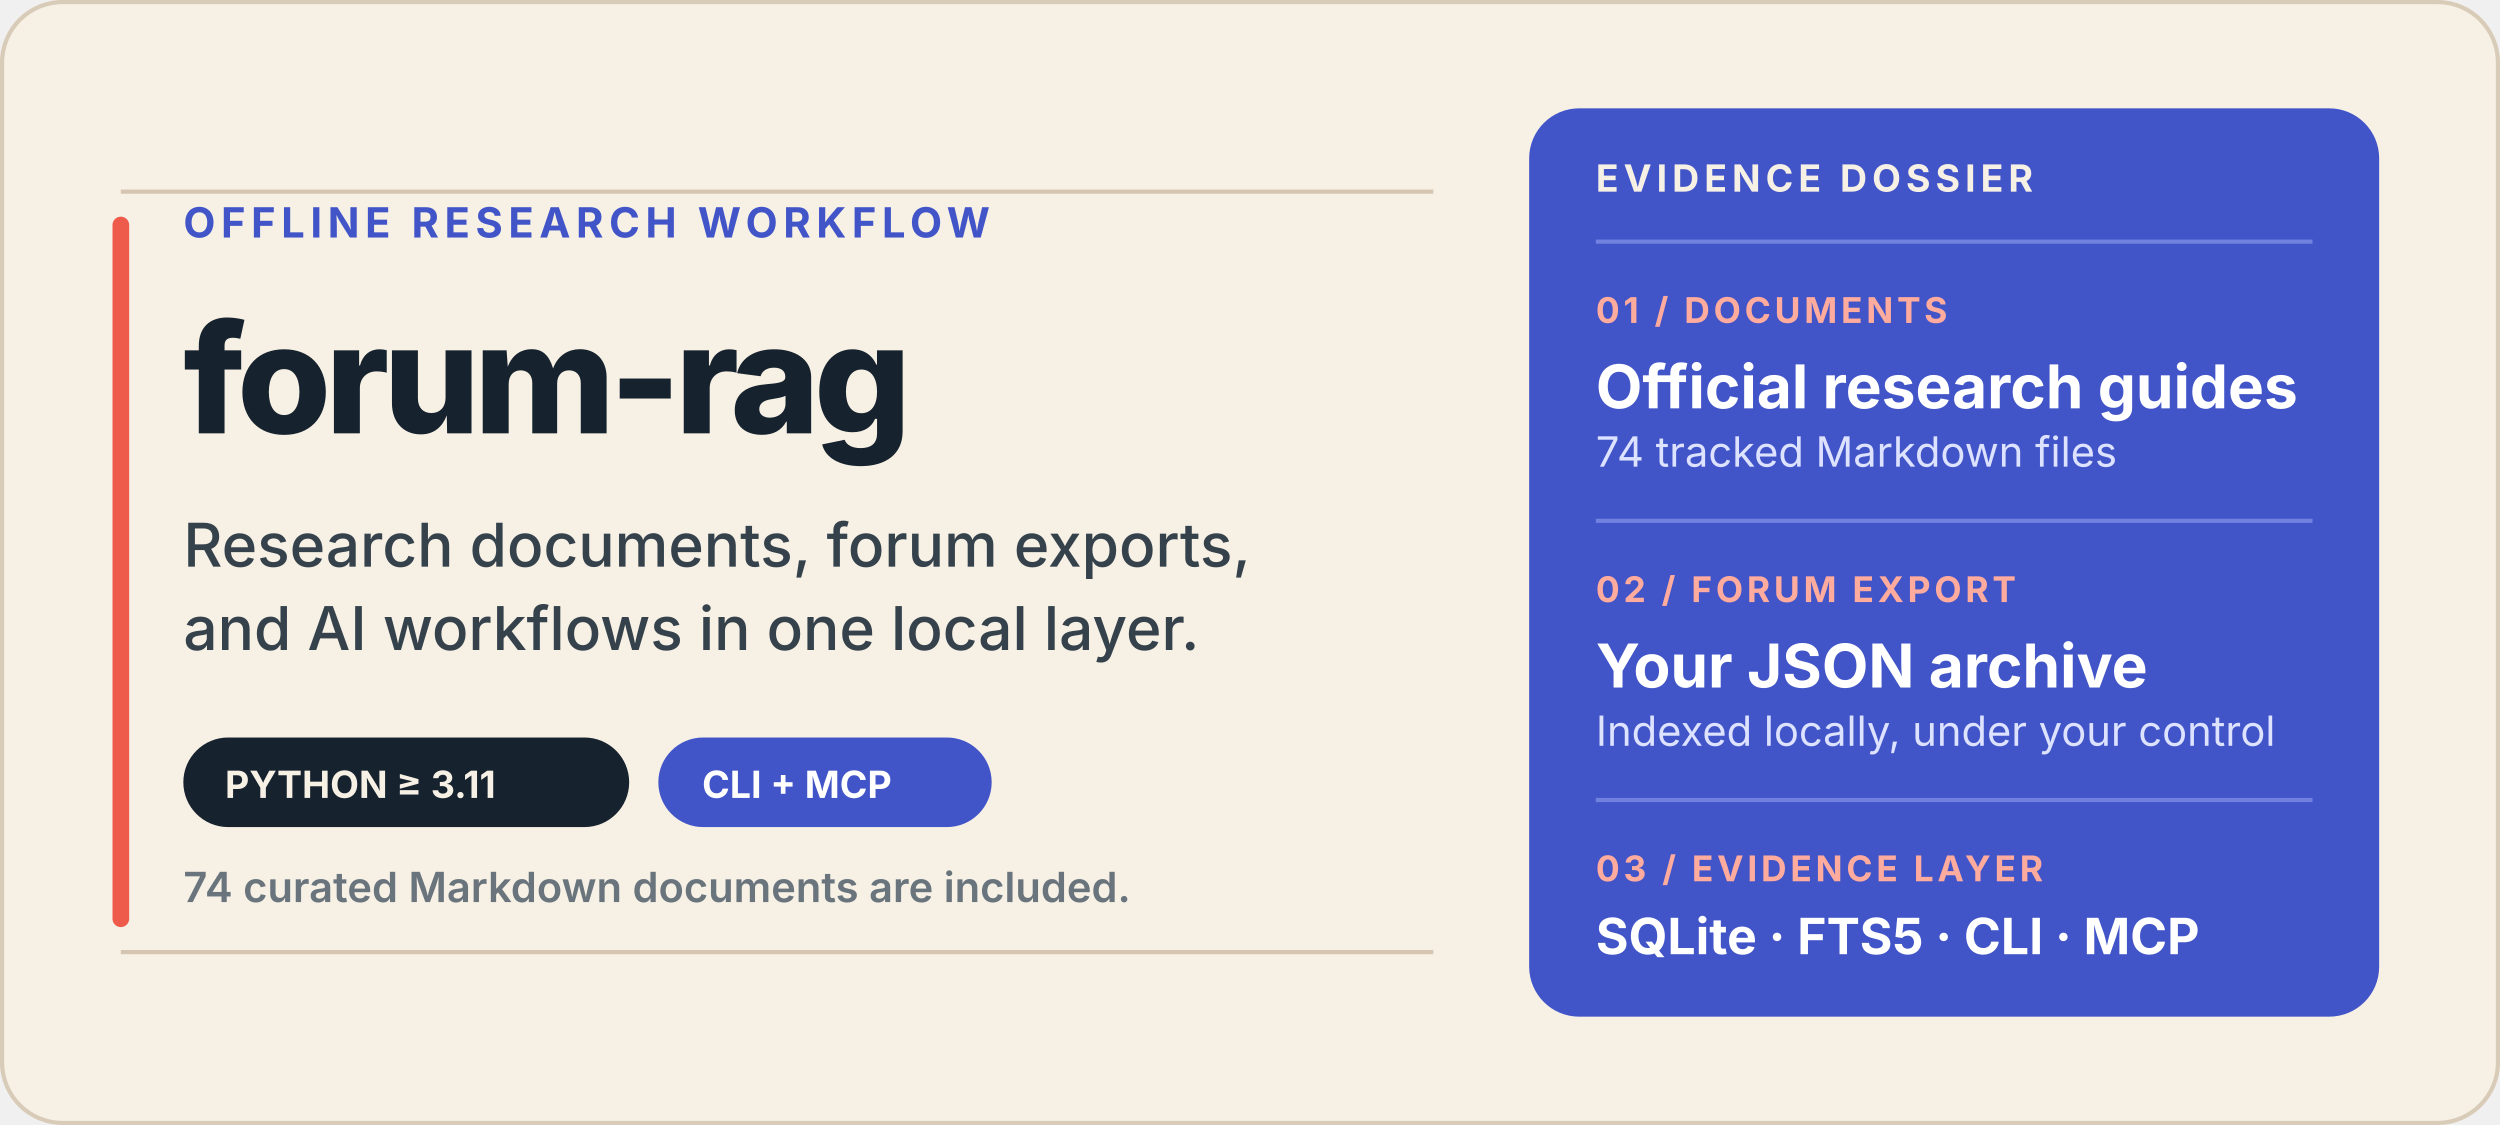
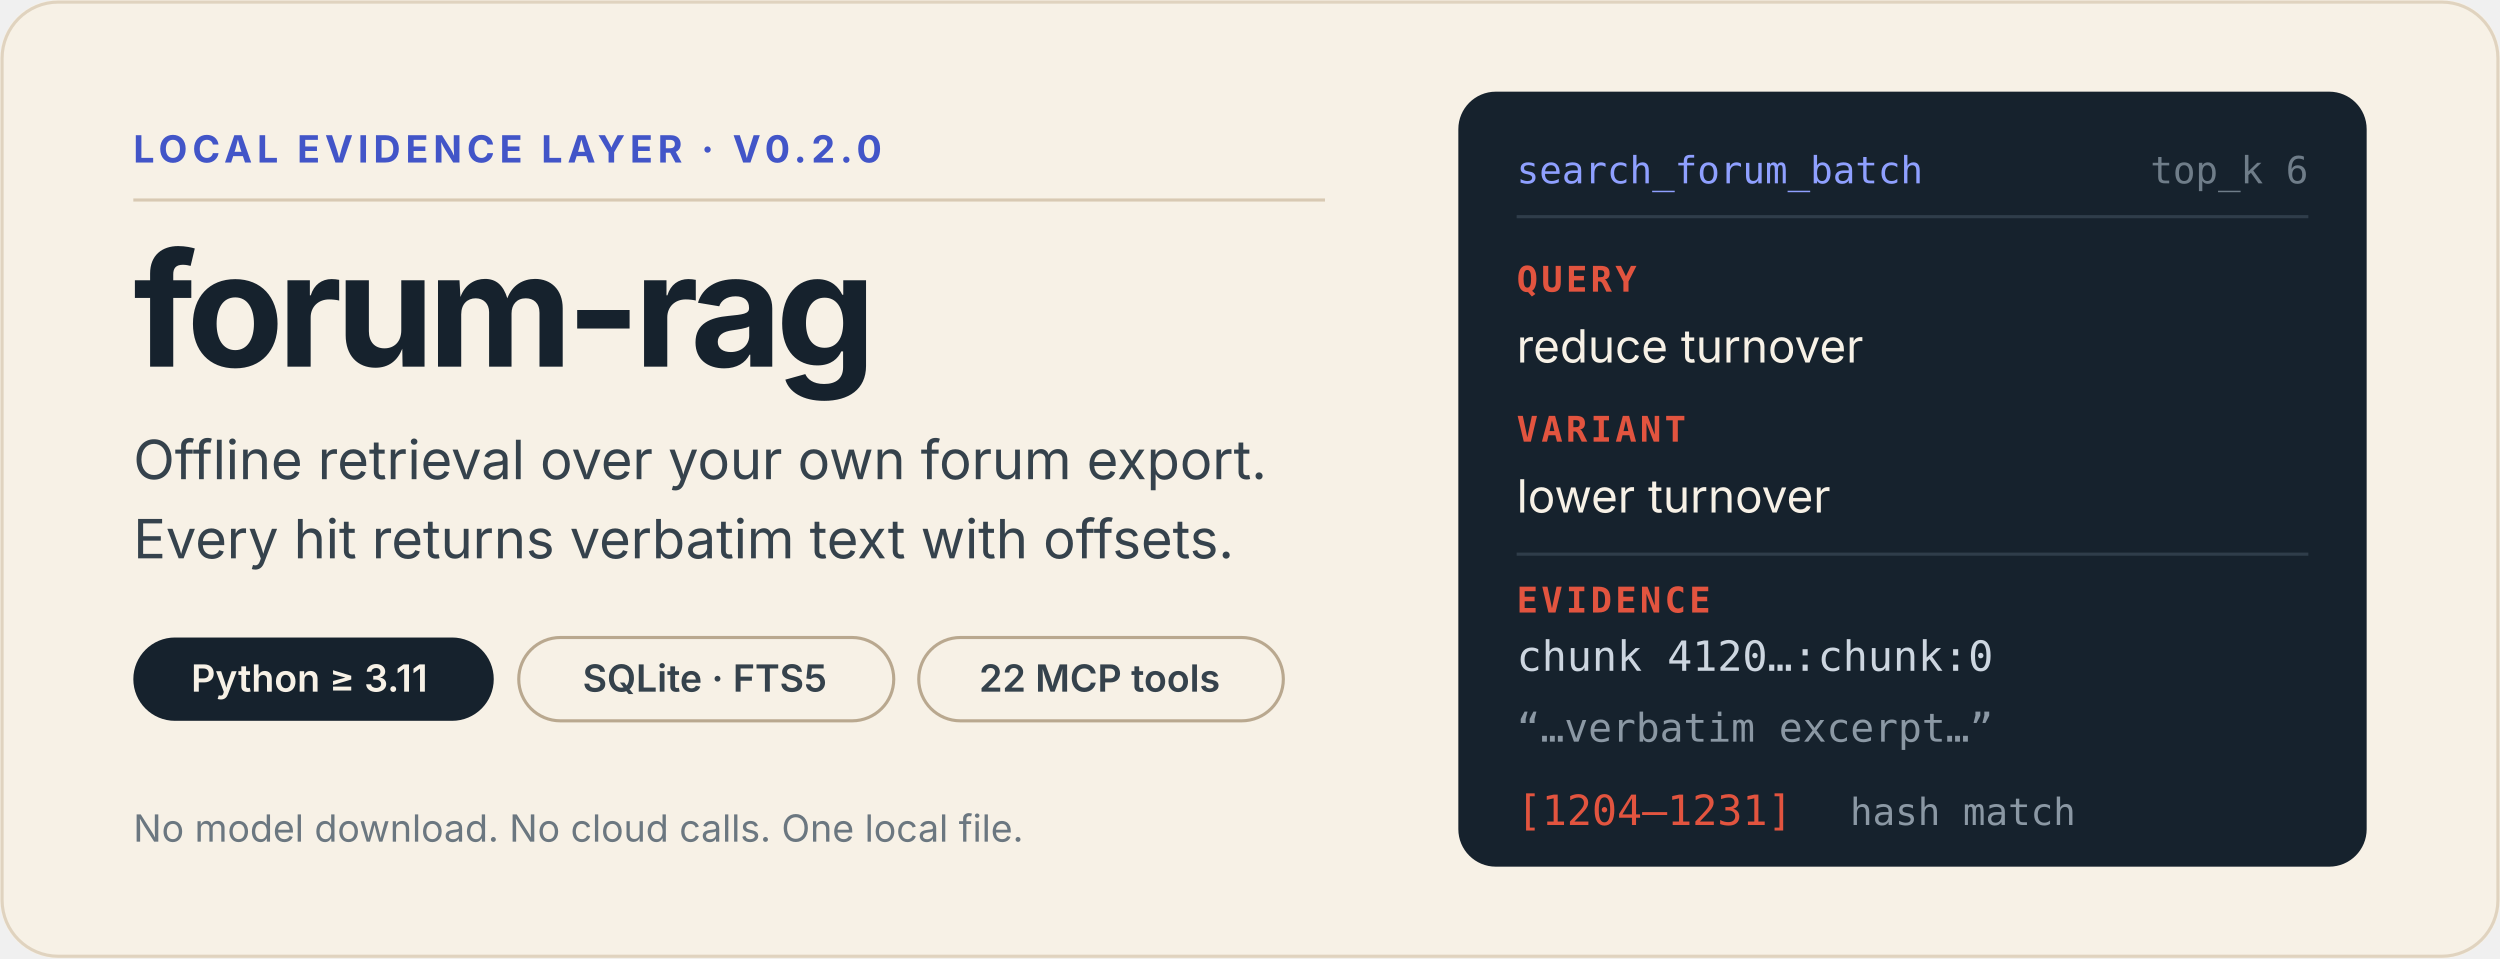
- <svg xmlns="http://www.w3.org/2000/svg" viewBox="0 0 1200 540" role="img" aria-labelledby="title desc">
-   <rect width="1200" height="540" rx="30" fill="#f6f0e5" />
-   <rect x="1" y="1" width="1198" height="538" rx="29" fill="none" stroke="#d8cbb8" stroke-width="2" />
-   <path d="M58 92H688M58 457H688" stroke="#d6c6b1" stroke-width="2" />
-   <path d="M58 108V441" stroke="#ef5b4a" stroke-width="8" stroke-linecap="round" />
-   <g font-family="-apple-system, BlinkMacSystemFont, 'Segoe UI', sans-serif">
-     <text x="88" y="114" fill="#4255c8" font-size="20" font-weight="750" letter-spacing="2.7">OFFLINE RESEARCH WORKFLOW</text>
-     <text x="88" y="208" fill="#16222d" font-size="73" font-weight="760" letter-spacing="-2.8">forum-rag</text>
-     <text x="88" y="272" fill="#35424c" font-size="29" font-weight="500">Research documents, forum exports,</text>
-     <text x="88" y="312" fill="#35424c" font-size="29" font-weight="500">and AI workflows in one local layer.</text>
-     <g transform="translate(88 354)">
-       <rect width="214" height="43" rx="21.5" fill="#16222d" />
-       <text x="20" y="29" fill="#f6f0e5" font-size="18" font-weight="700">PYTHON ≥ 3.11</text>
-       <rect x="228" width="160" height="43" rx="21.5" fill="#4255c8" />
-       <text x="249" y="29" fill="#ffffff" font-size="18" font-weight="700">CLI + MCP</text>
+ <svg xmlns="http://www.w3.org/2000/svg" width="1200" height="460" viewBox="0 0 1200 460" role="img" aria-labelledby="title desc">
+   <rect width="1200" height="460" rx="28" fill="#f7f1e6" />
+   <rect x="1" y="1" width="1198" height="458" rx="27" fill="none" stroke="#e0d3bf" stroke-width="1.5" />
+   <g id="title-block" font-family="-apple-system, BlinkMacSystemFont, 'Segoe UI', 'PingFang SC', sans-serif">
+     <text x="64" y="78" fill="#4255c8" font-size="18" font-weight="700" letter-spacing="2.4">LOCAL EVIDENCE LAYER · V0.2.0</text>
+     <path d="M64 96H636" stroke="#d8c9b3" stroke-width="1.5" />
+     <text x="64" y="176" fill="#16222d" font-size="76" font-weight="700" letter-spacing="-3">forum-rag</text>
+     <text x="64" y="230" fill="#35424c" font-size="26">Offline retrieval over your own forum export.</text>
+     <text x="64" y="268" fill="#35424c" font-size="26">Every hit returns verbatim text with offsets.</text>
+     <g transform="translate(64 306)">
+       <rect width="173" height="40" rx="20" fill="#16222d" />
+       <text x="84.5" y="26" text-anchor="middle" fill="#f7f1e6" font-size="18" font-weight="600">Python ≥ 3.11</text>
+       <rect x="185" width="180" height="40" rx="20" fill="none" stroke="#b9a88f" stroke-width="1.5" />
+       <text x="274.3" y="26" text-anchor="middle" fill="#35424c" font-size="18" font-weight="600">SQLite · FTS5</text>
+       <rect x="377" width="175" height="40" rx="20" fill="none" stroke="#b9a88f" stroke-width="1.5" />
+       <text x="463.8" y="26" text-anchor="middle" fill="#35424c" font-size="18" font-weight="600">22 MCP tools</text>
    </g>
-     <text x="88" y="433" fill="#69747c" font-size="20" font-weight="600">74 curated Markdown documents are included.</text>
-     <rect x="734" y="52" width="408" height="436" rx="24" fill="#4255c8" />
-     <path d="M766 116H1110M766 250H1110M766 384H1110" stroke="#7181df" stroke-width="2" />
-     <text x="766" y="92" fill="#f6f0e5" font-size="18" font-weight="750" letter-spacing="2.4">EVIDENCE DOSSIER</text>
-     <text x="766" y="155" fill="#ffab9e" font-size="17" font-weight="750" letter-spacing="1.8">01 / DOCUMENTS</text>
-     <text x="766" y="196" fill="#ffffff" font-size="29" font-weight="720">Official research guides</text>
-     <text x="766" y="224" fill="#dce2ff" font-size="20">74 tracked Markdown files</text>
-     <text x="766" y="289" fill="#ffab9e" font-size="17" font-weight="750" letter-spacing="1.8">02 / FORUM EXPORT</text>
-     <text x="766" y="330" fill="#ffffff" font-size="29" font-weight="720">Your JSON archive</text>
-     <text x="766" y="358" fill="#dce2ff" font-size="20">Indexed locally, under your control</text>
-     <text x="766" y="423" fill="#ffab9e" font-size="17" font-weight="750" letter-spacing="1.8">03 / EVIDENCE LAYER</text>
-     <text x="766" y="458" fill="#ffffff" font-size="24" font-weight="720">SQLite · FTS5 · CLI · MCP</text>
+     <text x="64" y="404" fill="#6b7780" font-size="18">No model download. No cloud calls. One local file.</text>
+   </g>
+   <g id="evidence-card" transform="translate(700 44)">
+     <rect width="436" height="372" rx="18" fill="#16222d" />
+     <g font-family="ui-monospace, SFMono-Regular, Menlo, monospace">
+       <text x="28" y="44" fill="#8fa0ff" font-size="18">search_forum_batch</text>
+       <text x="408" y="44" fill="#6f7d89" font-size="18" text-anchor="end">top_k 6</text>
+       <path d="M28 60H408" stroke="#2f3d4a" stroke-width="1.5" />
+       <text x="28" y="96" fill="#e2543f" font-size="17" font-weight="700" letter-spacing="1.6">QUERY</text>
+       <text x="28" y="168" fill="#e2543f" font-size="17" font-weight="700" letter-spacing="1.6">VARIANT</text>
+       <text x="28" y="250" fill="#e2543f" font-size="17" font-weight="700" letter-spacing="1.6">EVIDENCE</text>
+     </g>
+     <g font-family="-apple-system, BlinkMacSystemFont, 'Segoe UI', 'PingFang SC', sans-serif">
+       <text x="28" y="130" fill="#f7f1e6" font-size="22">reduce turnover</text>
+       <text x="28" y="202" fill="#f7f1e6" font-size="22">lower turnover</text>
+     </g>
+     <path d="M28 222H408" stroke="#2f3d4a" stroke-width="1.5" />
+     <g font-family="ui-monospace, SFMono-Regular, Menlo, monospace">
+       <text x="28" y="278" fill="#cdd6e0" font-size="20">chunk 4120…:chunk:0</text>
+       <text x="28" y="312" fill="#8b98a4" font-size="19">“…verbatim excerpt…”</text>
+       <text x="28" y="352" fill="#e2543f" font-size="20">[1204–1231]</text>
+       <text x="188" y="352" fill="#8b98a4" font-size="18">hash match</text>
+     </g>
  </g>
</svg>
